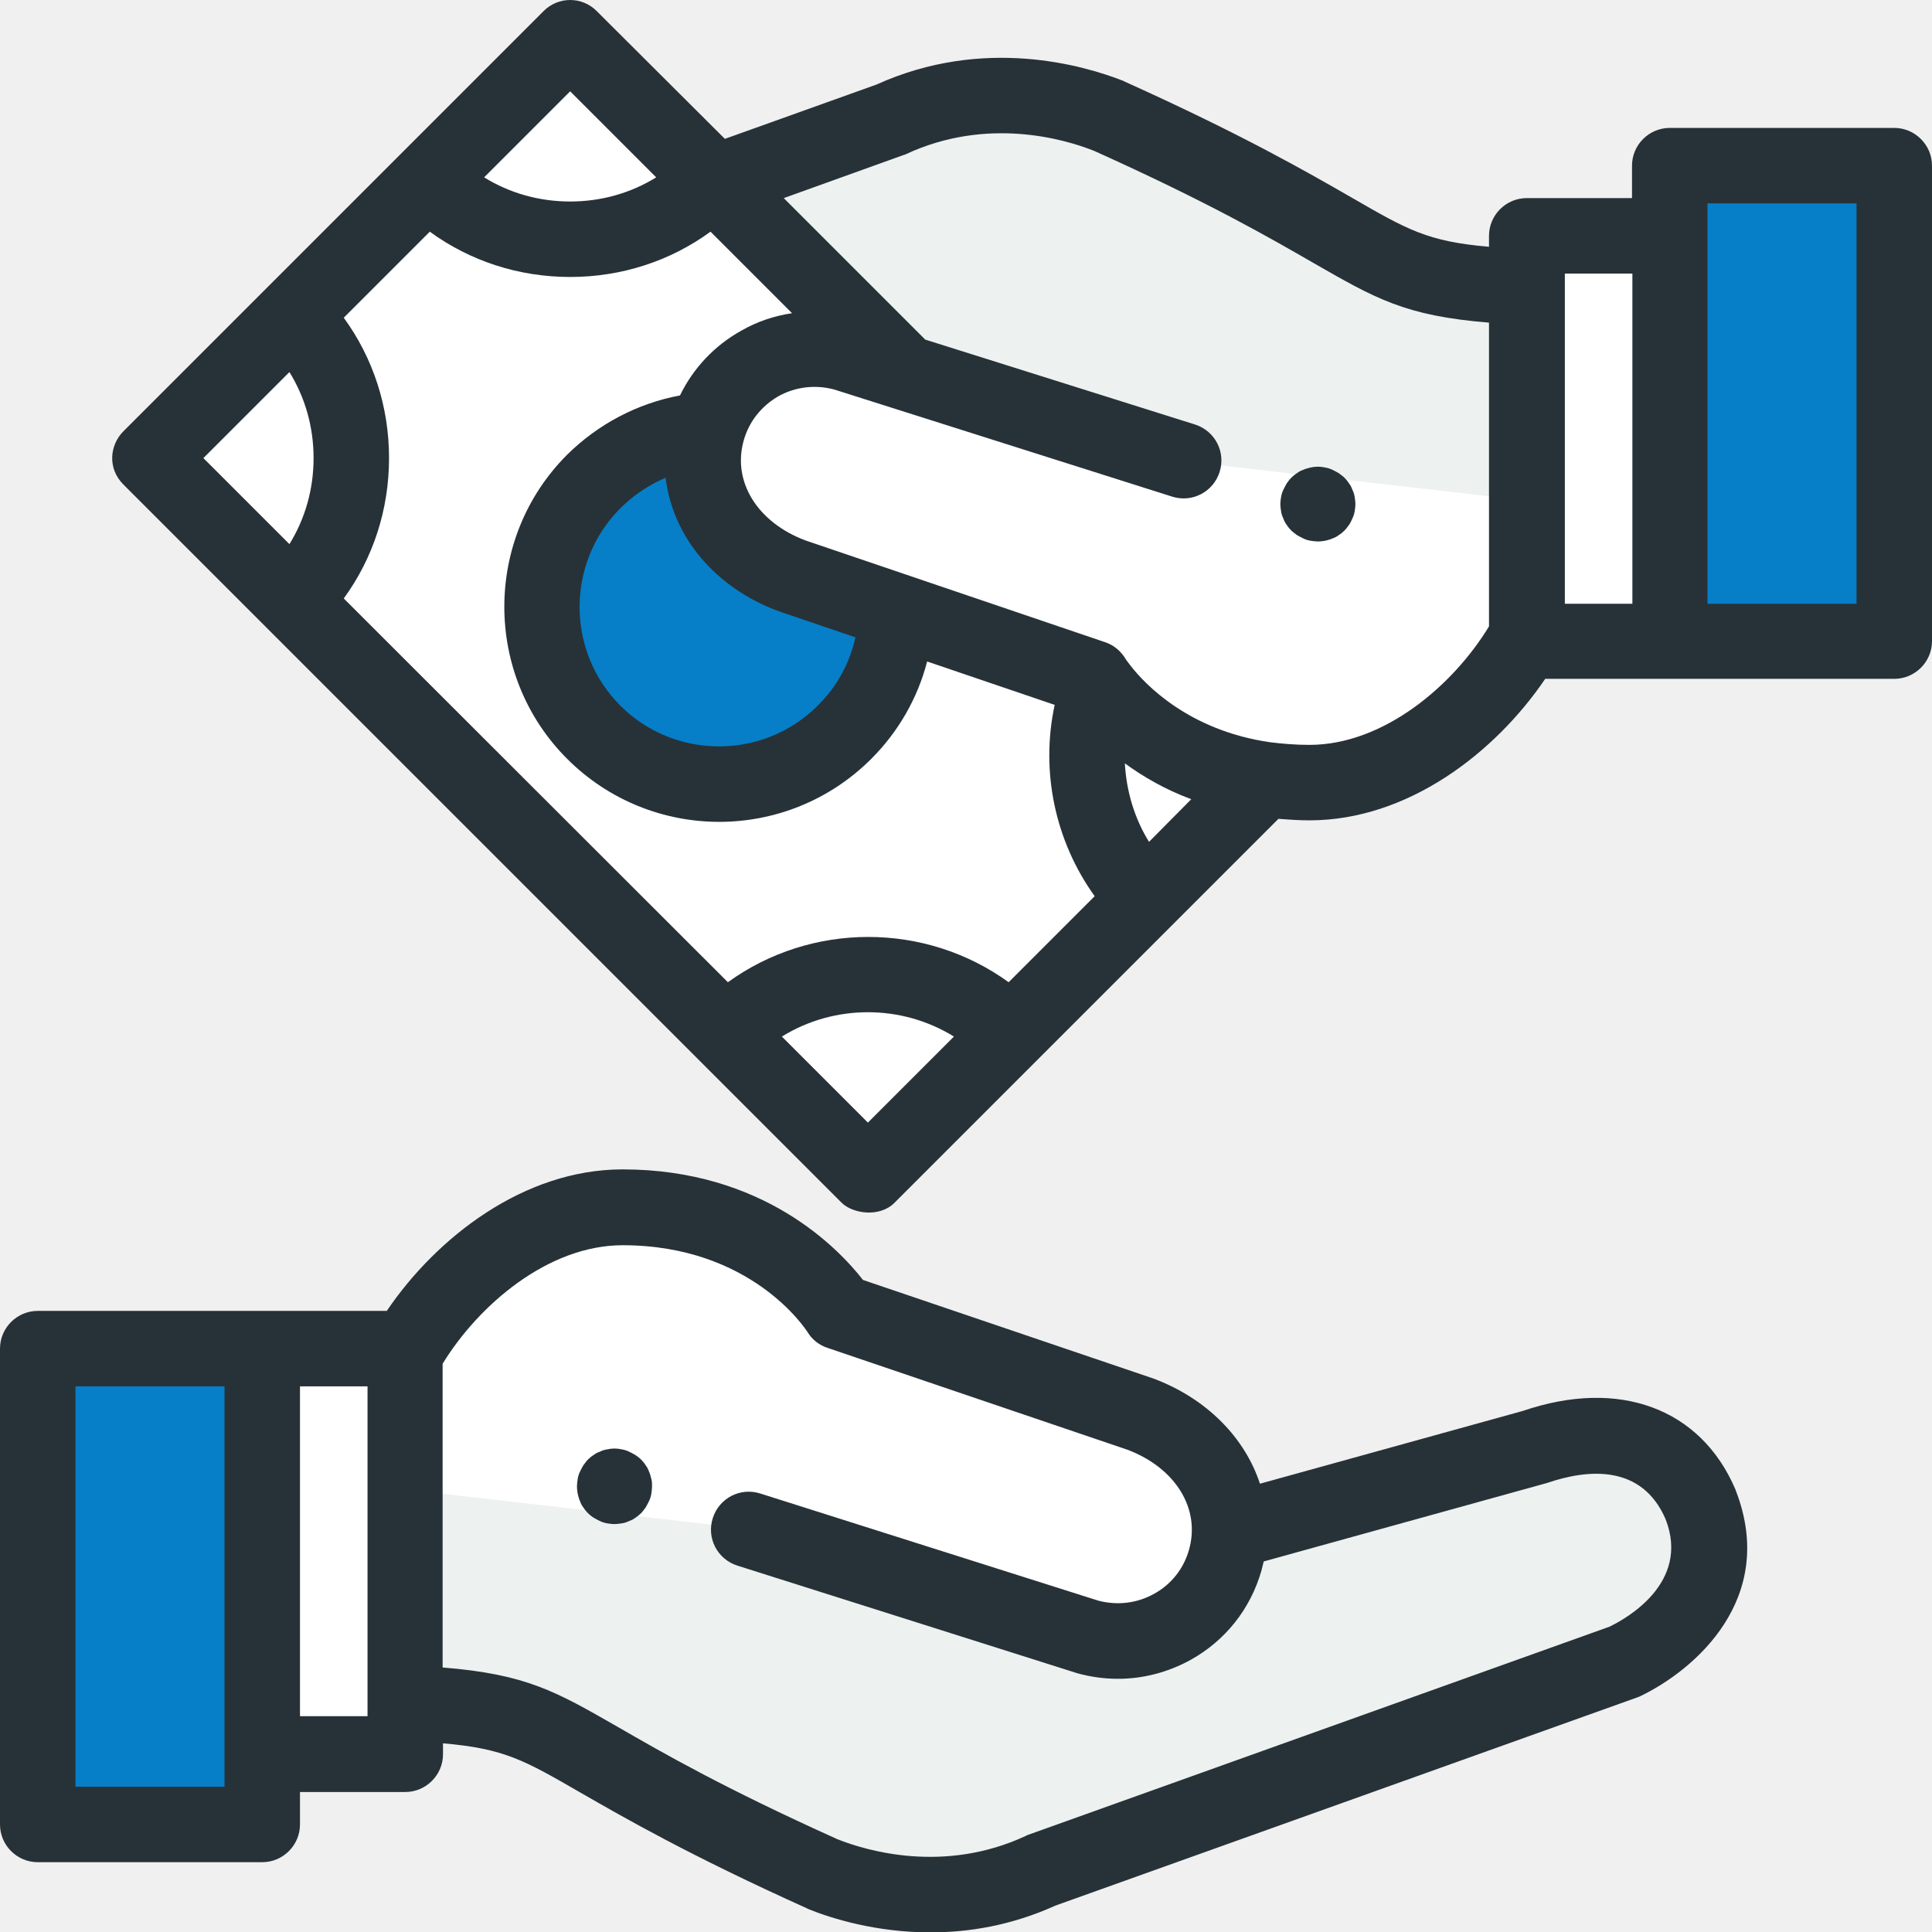
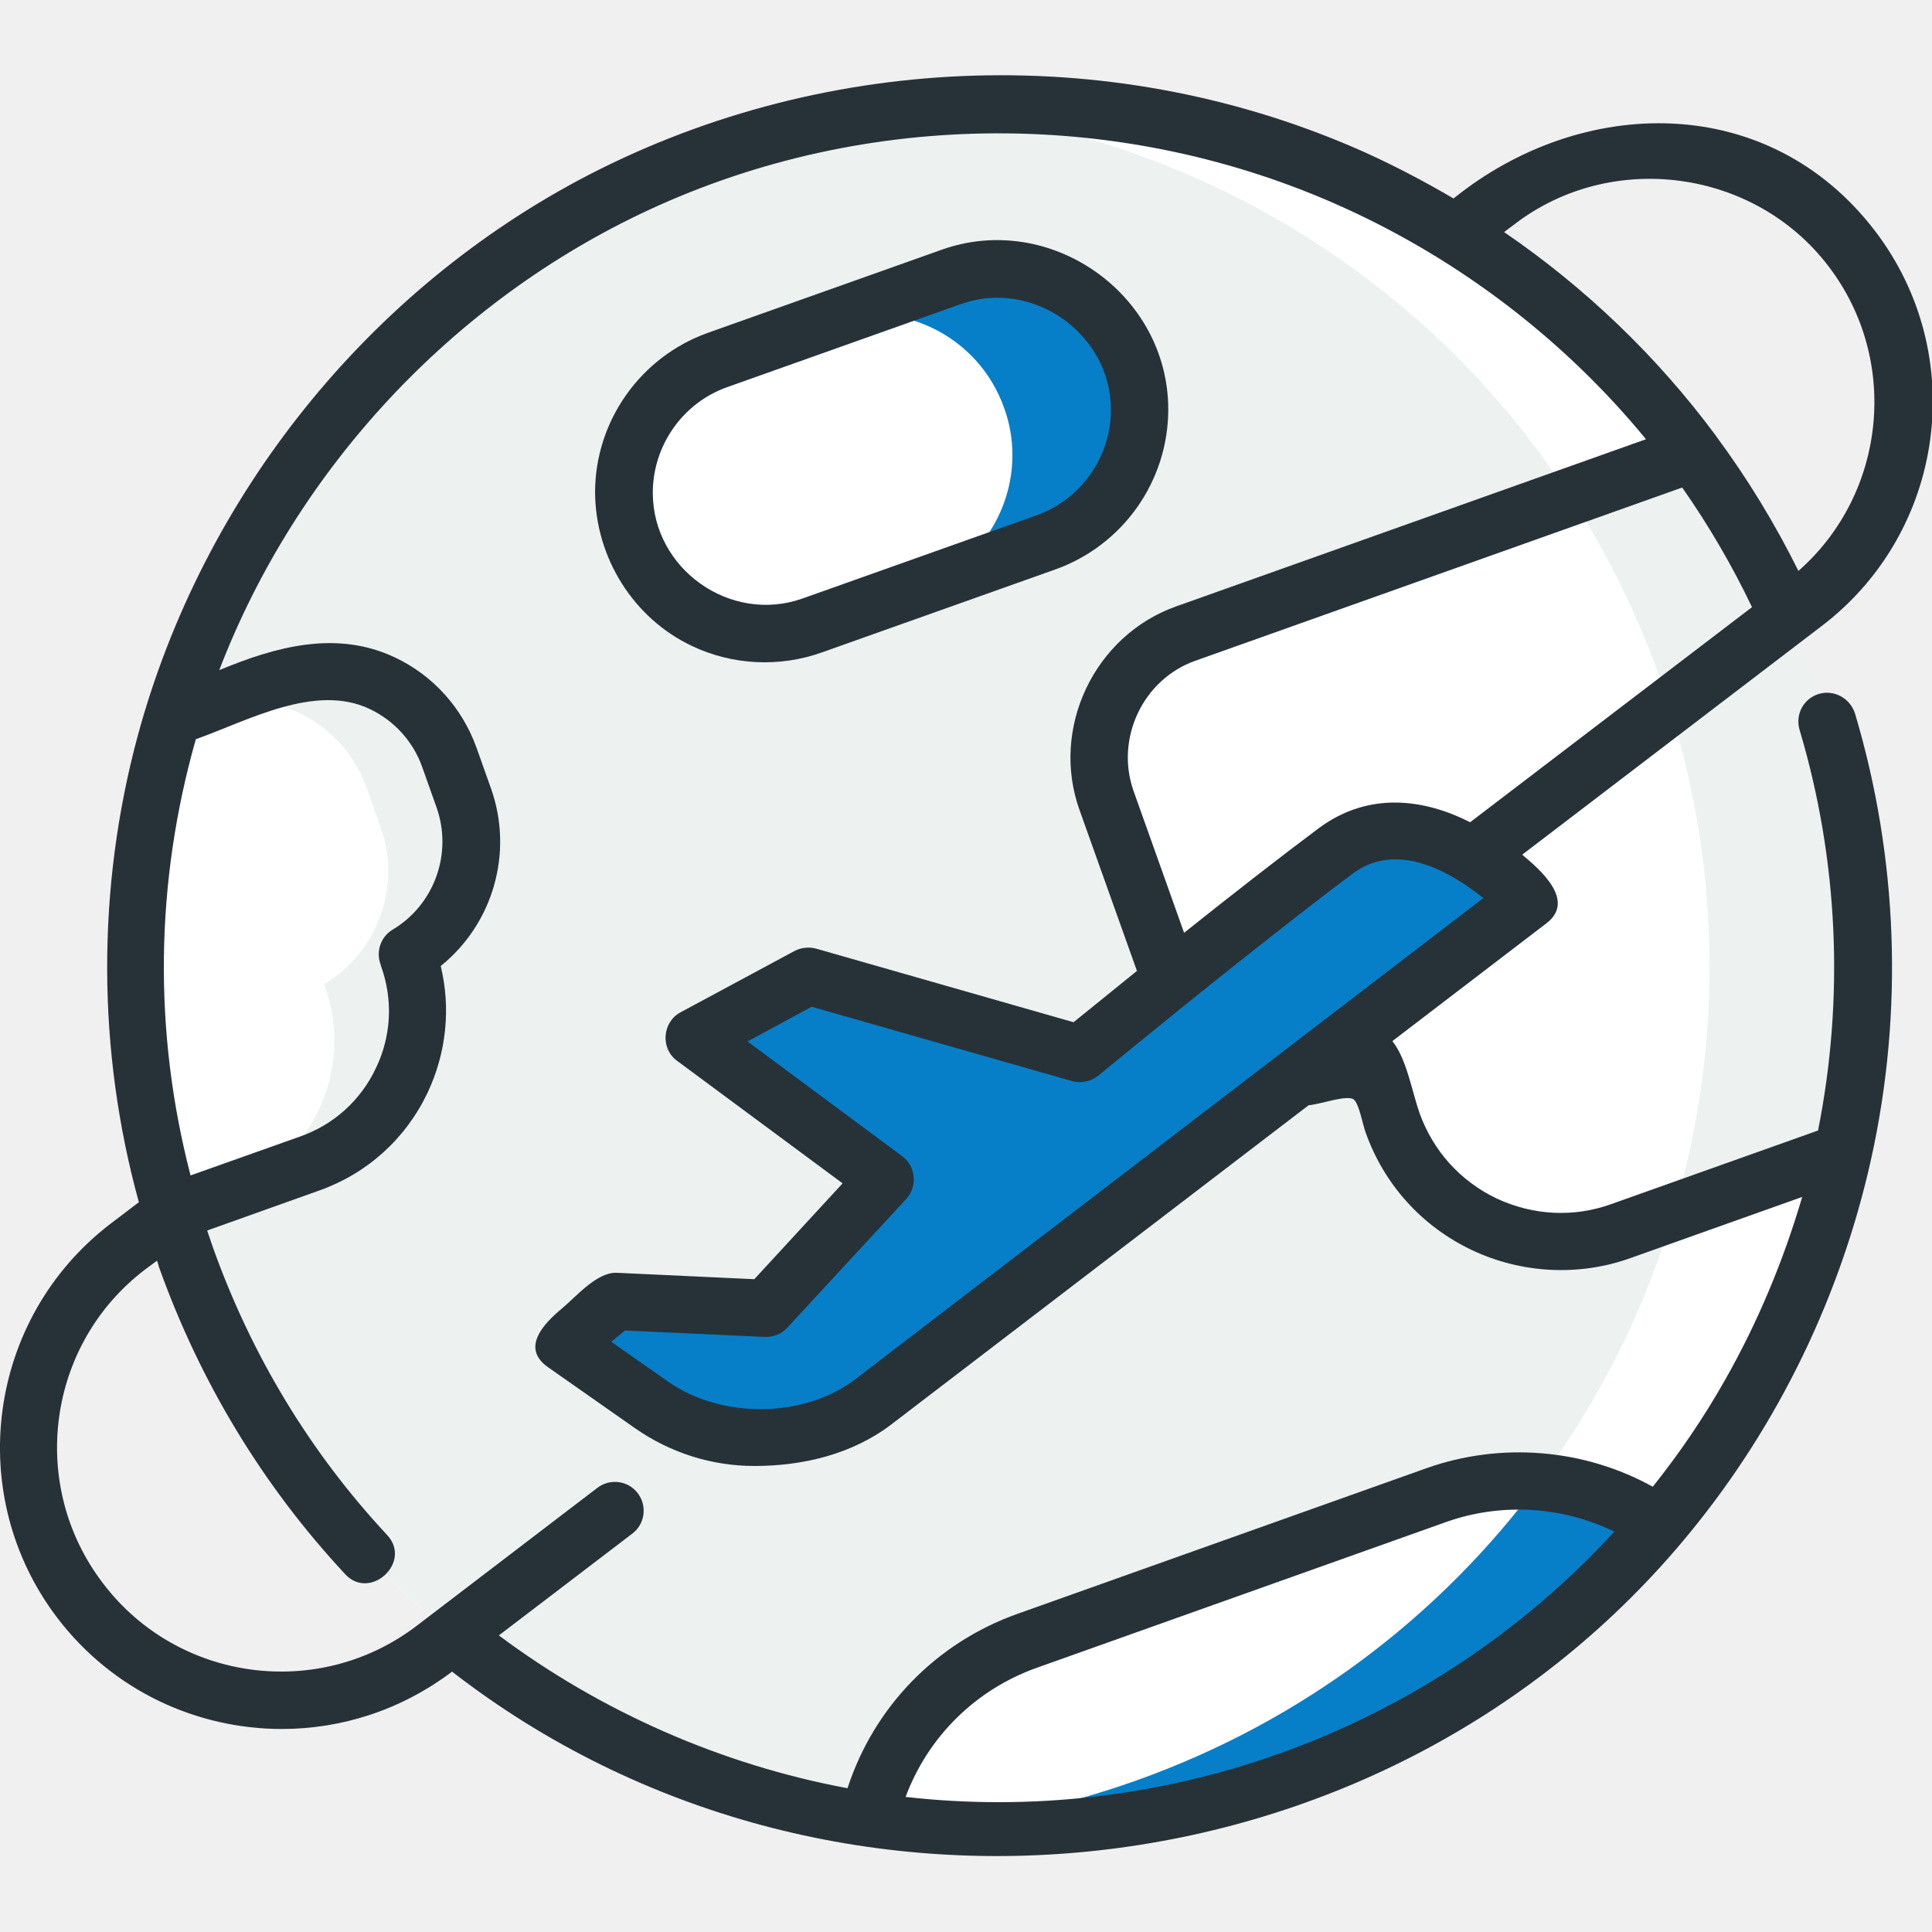
<svg xmlns="http://www.w3.org/2000/svg" version="1.1" id="Layer_1" x="0px" y="0px" viewBox="0 0 512 512" style="enable-background:new 0 0 512 512;" xml:space="preserve">
  <style type="text/css">
- 	.st0{fill:#EDF1F0;}
- 	.st1{fill:#FFFFFF;}
- 	.st2{fill:#273238;}
- 	.st3{fill:#067FC8;}
+ 	.st0{fill:#FFFFFF;}
+ 	.st1{fill:#EDF1F0;}
+ 	.st2{fill:#067FC8;}
+ 	.st3{fill:#273238;}
</style>
  <g>
-     <path class="st0" d="M107.3,372v79.3c45.2,2,32.1,10,110.7,45.3c10,3.9,33.1,10.4,57.8-1c0,0,0,0,0,0l154.4-55.3   c5-2.3,30.4-16.1,20.4-41.7c-11.7-27.3-41.8-15.9-44.3-15.1l-80.6,22.3" />
    <g>
-       <path class="st1" d="M198.5,405.2l89.7,28.4c15.7,4.5,32-4.6,36.4-20.3l0,0c4.5-15.7-4.6-32-22.6-38.6l-79.6-27    c0,0-17-27.8-57.5-27.8c-25.6,0-47.6,20.7-57.7,38.7v36.1" />
+       <g>
+         <path class="st0" d="M488.4,305.3c-5,22.6-13.3,44.2-24.7,64.2c-6.9,12.1-14.9,23.7-24,34.4c-25.2,29.9-58.5,53.8-98.1,67.9     c-24,8.6-48.5,12.8-72.6,13.3c-8.2,0.2-16.3-0.1-24.4-0.9c-4.8-0.4-9.6-1-14.4-1.7c-33.4-5.2-65.2-17.7-93.1-36.4     c-39.2-26.4-70.7-65.1-87.7-113c-17.1-48-17.2-97.8-3.5-143C66.2,123,117,66.1,188.1,40.8c18.7-6.6,37.6-10.7,56.4-12.4     c79.3-7.1,157,27.9,204.2,91.6c13.2,17.7,23.9,37.7,31.7,59.6C495.3,221.5,497.3,264.9,488.4,305.3z" />
+         <path class="st1" d="M447.7,305.3c-5,22.6-13.3,44.2-24.7,64.2c-26.2,46-68.3,83.2-122.1,102.3c-18.6,6.6-37.6,10.7-56.4,12.4     c-38.6-3.5-75.6-16.8-107.5-38.2c-39.2-26.4-70.7-65.1-87.7-113c-17.1-47.9-17.2-97.8-3.5-143C66.2,123,117,66.1,188.1,40.8     c18.7-6.6,37.6-10.7,56.4-12.4C309,34.2,369,67.3,408,120c13.1,17.7,23.9,37.7,31.7,59.6C454.7,221.5,456.6,264.9,447.7,305.3     L447.7,305.3z" />
+         <path class="st1" d="M488.4,305.3l-44.8,15.9l-14.1,5c-24.7,8.8-51.8-4.1-60.5-28.7l-6-16.9l-7.5,2.7c-18,6.4-37.8-3-44.3-21     l-17.9-50.3c-6.4-18,3-37.8,21-44.3l101.8-36.3l32.6-11.6c13.1,17.7,23.9,37.7,31.7,59.6C495.3,221.5,497.3,264.9,488.4,305.3z" />
+         <path class="st0" d="M447.7,305.3c-1.2,5.4-2.6,10.7-4.1,15.9l-14.1,5c-24.7,8.8-51.8-4.1-60.5-28.7l-6-16.9l-7.5,2.7     c-18,6.4-37.8-3-44.3-21l-17.9-50.3c-6.4-18,3-37.8,21-44.3l101.8-36.3c9.6,14.7,17.5,30.7,23.7,48     C454.7,221.5,456.6,264.9,447.7,305.3z" />
+         <path class="st1" d="M108,252.9l0.2,0.6c8,22.3-3.7,46.9-26,54.9L60,316.3l-14.5,5.2c-13.2-44.3-12.3-89.7,0.3-131.3     c0,0,0-0.1,0-0.1l6.9-2.5h0l22.1-7.9c18-6.4,37.9,3,44.3,21l3.8,10.7C128.6,227.4,122,244.7,108,252.9L108,252.9z" />
+         <path class="st0" d="M85.9,260.8l0.2,0.6c8,22.3-3.7,46.9-26,54.9l-14.5,5.2c-13.2-44.3-12.3-89.7,0.3-131.3c0,0,0-0.1,0-0.1     l6.9-2.5h0c18-6.4,37.8,3,44.3,21l3.8,10.7C106.5,235.2,99.9,252.5,85.9,260.8z" />
+         <path class="st2" d="M302,108.6c0,15.4-9.5,29.8-24.8,35.2l-33.5,11.9c-0.1,0-0.1,0.1-0.2,0.1l-28.2,10     c-19.4,6.9-40.8-3.2-47.7-22.7c-1.5-4.1-2.2-8.4-2.2-12.5c0-15.4,9.5-29.7,24.8-35.2l28.2-10l33.7-12     c19.4-6.9,40.8,3.2,47.7,22.7C301.3,100.2,302,104.4,302,108.6L302,108.6z" />
+         <path class="st0" d="M268.3,120.6c0,15.3-9.5,29.6-24.6,35.1c-0.1,0-0.1,0.1-0.2,0.1l-28.2,10c-19.4,6.9-40.8-3.2-47.7-22.7     c-1.5-4.1-2.2-8.4-2.2-12.5c0-15.4,9.5-29.7,24.8-35.2l28.2-10c19.4-6.9,40.8,3.2,47.7,22.7C267.6,112.2,268.3,116.4,268.3,120.6     L268.3,120.6z" />
+         <path class="st2" d="M439.7,404c-25.2,29.9-58.5,53.8-98.1,67.9c-24,8.6-48.5,12.8-72.6,13.3c-8.2,0.2-16.3-0.1-24.4-0.9     c-1.3-0.1-2.7-0.3-4-0.4c-3.5-0.4-6.9-0.8-10.4-1.3c4.7-21.3,19.9-39.8,42-47.7l49.4-17.6l59.1-21c9.1-3.2,18.4-4.3,27.4-3.6     C419.4,393.6,430.3,397.6,439.7,404L439.7,404z" />
+         <path class="st0" d="M408,392.7c-26.1,35.3-62.6,63.4-107,79.2c-18.6,6.6-37.6,10.7-56.4,12.4c-1.3-0.1-2.7-0.3-4-0.4     c-3.5-0.4-6.9-0.8-10.4-1.3c4.7-21.3,19.9-39.8,42-47.7l49.4-17.6l59.1-21C389.7,393,399,391.9,408,392.7L408,392.7z" />
+         <path class="st2" d="M231.5,371.5L405,238.8c0,0-27.4-30.6-50.9-13.2c-23.5,17.3-67.9,53.8-67.9,53.8l-72-20.6L183.9,275     l50.7,37.5l-31.6,34.2l-40.1-1.9l-13.5,11.2l23.1,16.2c9.4,6.6,21,9.6,32.4,8.3l4.9-0.5C217.7,379.3,225.2,376.3,231.5,371.5z" />
+       </g>
+       <g>
+         <path class="st3" d="M482,183.9c-4,1.2-6.3,5.4-5.1,9.5c10.3,34.5,11.9,71.1,4.9,106.2l-54.8,19.5c-10,3.6-20.8,3-30.4-1.5     c-9.6-4.6-16.8-12.6-20.4-22.6c-2-5.7-3.4-14.3-7.2-19.1l40.8-31.2c7.9-6-1.6-14.2-6.4-18.2l79.5-60.7c32.7-25,39-71.9,14-104.6     c-28.2-36.9-77.6-36.1-111.7-8.6c-7.5-4.4-15.3-8.5-23.2-12.1c-65.5-29.4-142.1-27.1-205.9,5.8C97.4,76.7,53.7,131.6,36.5,195     c-10.9,40.4-10.8,83.3,0.3,123.6l-7.5,5.7c-32.7,25-39,71.9-14,104.6c14.7,19.2,36.9,29.3,59.4,29.3c15.8,0,31.6-5,45.1-15.2     c99.9,77.5,248,61.1,328.1-36.9c23.5-28.7,40-62.9,48-99.1c8.6-38.9,7.1-79.7-4.3-117.9C490.3,185,486,182.7,482,183.9L482,183.9     z M226.8,365.4C213.1,376,191,376,177,366.1L162,355.6l3.6-3l37.1,1.7c2.2,0.1,4.4-0.8,5.9-2.4l31.6-34.2c3-3.3,2.5-8.6-1.1-11.3     L198.1,276l17-9.2l69,19.7c2.4,0.7,5,0.1,6.9-1.4c0.2-0.2,10.5-8.6,23.7-19.3c0,0,0,0,0,0c14.3-11.5,31.9-25.4,43.8-34.3     c12-8.9,26.5,0,34.6,6.5L226.8,365.4z M349.6,219.4c-9.8,7.3-23.4,17.9-35.8,27.8l-13.4-37.6c-4.9-13.9,2.5-29.6,16.4-34.5     l129-45.9c7,10,13.2,20.6,18.5,31.7l-74.7,57C377.6,211.8,362.9,209.6,349.6,219.4L349.6,219.4z M401.4,59.4     c25.7-19.7,63.6-14.6,83.2,11.2c19,24.9,15.2,60.3-8,80.7c-6.2-12.5-13.5-24.5-21.8-35.7c-0.1-0.1-0.1-0.2-0.2-0.3     c-15.5-20.9-34.5-39.1-56-53.8L401.4,59.4z M100.8,255.4l0.2,0.7c3.2,8.9,2.7,18.5-1.4,27c-4,8.5-11.2,15-20.1,18.1l-29,10.3     c-9.9-38.1-9.4-77.6,1.4-115.6c13.8-4.9,31.6-14.9,46.1-8c6.5,3.1,11.5,8.6,13.9,15.4l3.8,10.7c4.3,12.2-0.6,25.8-11.7,32.4     C101,248.2,99.6,252,100.8,255.4z M339.1,464.7C307.4,476,273.4,480,240,476.2c5.9-15.9,18.5-28.4,34.7-34.2l108.4-38.6     c14.5-5.2,30.8-4.3,44.7,2.5C403.6,432.3,373.1,452.6,339.1,464.7z M457.1,365.8c-5.6,9.9-12,19.3-19.1,28.2     c-18.2-10.1-40.3-11.9-60-4.9l-108.4,38.6c-21.6,7.7-38,24.7-45,46.2c-33.3-6.2-65.2-20.2-92.4-40.5l35.4-27     c3.3-2.5,4-7.3,1.4-10.7c-2.5-3.3-7.3-4-10.7-1.4l-47.8,36.5c-26,19.9-63.4,14.9-83.2-11.2c-19.9-26-14.9-63.4,11.2-83.2l3.1-2.3     c0.2,0.5,0.4,1.1,0.5,1.6c10.9,30.5,27.5,58,49.4,81.5c6.6,7.1,17.8-3.2,11.1-10.4c-20.5-22-36-47.7-46.2-76.3     c-0.5-1.5-1-2.9-1.5-4.4l29.7-10.6c12.7-4.5,22.9-13.7,28.7-25.9c5-10.6,6.2-22.4,3.5-33.6c13.8-11.1,19.4-30,13.3-47.1     l-3.8-10.7c-3.8-10.6-11.5-19.2-21.7-24c-15.5-7.3-31.6-2.8-46.5,3.4C78.6,124.2,120,79.8,171.8,55.7     c58.1-27,126.2-27.1,184.5-0.6c30.8,14,58.4,35.1,79.9,61.3l-124.5,44.3c-21.7,7.7-33.4,32.3-25.6,54l15.2,42.6     c-7.3,5.9-13.3,10.8-16.8,13.6l-68.2-19.5c-1.9-0.5-4-0.3-5.7,0.6l-30.3,16.3c-4.8,2.6-5.3,9.6-0.9,12.8l43.9,32.5L199.9,339     l-36.5-1.7c-5.2-0.2-10.7,6.3-14.4,9.4c-4.6,3.8-11.2,10.4-3.8,15.6l23.1,16.2c9.3,6.5,20.3,10,31.6,10c12.9,0,25.9-3.1,36.3-11     l110.6-84.6c3-0.2,10.3-2.9,12-1.5c1.4,1.2,2.4,6.9,3.1,8.7c4.9,13.8,14.9,24.9,28.2,31.2c13.1,6.2,28.4,7,42,2.1l45.5-16.2     C472.6,334.2,465.8,350.5,457.1,365.8L457.1,365.8z" />
+         <path class="st3" d="M183.4,171.2c10.7,5.1,23.2,5.7,34.4,1.7l61.9-22c17.9-6.4,29.9-23.4,29.9-42.4c0-30.6-31.3-52.6-60.1-42.3     l-61.9,22c-17.9,6.4-29.9,23.4-29.9,42.3C157.8,147.8,167.9,163.9,183.4,171.2z M192.7,102.6l61.9-22c19-6.8,39.8,7.8,39.8,28     c0,12.6-8,23.8-19.8,28l-61.9,22c-19.1,6.8-39.7-7.8-39.7-28C173,118.1,180.9,106.8,192.7,102.6L192.7,102.6z" />
+       </g>
    </g>
-     <path class="st2" d="M162.8,403.9c-0.6,0-1.3-0.1-1.9-0.2c-0.6-0.1-1.3-0.3-1.9-0.6c-0.6-0.3-1.2-0.6-1.7-0.9   c-0.6-0.4-1.1-0.8-1.5-1.2s-0.9-1-1.2-1.5c-0.4-0.5-0.7-1.1-0.9-1.7c-0.3-0.6-0.4-1.2-0.6-1.9c-0.1-0.6-0.2-1.3-0.2-2   c0-0.6,0.1-1.3,0.2-2c0.1-0.6,0.3-1.3,0.6-1.9c0.3-0.6,0.6-1.2,0.9-1.7c0.4-0.5,0.8-1.1,1.2-1.5s1-0.9,1.5-1.2   c0.5-0.4,1.1-0.7,1.7-0.9c0.6-0.3,1.2-0.5,1.9-0.6c1.3-0.3,2.6-0.3,3.9,0c0.6,0.1,1.3,0.3,1.9,0.6c0.6,0.3,1.2,0.6,1.7,0.9   c0.6,0.4,1.1,0.8,1.5,1.2s0.9,1,1.2,1.5c0.4,0.5,0.7,1.1,0.9,1.7c0.3,0.6,0.4,1.2,0.6,1.9s0.2,1.3,0.2,2c0,0.6-0.1,1.3-0.2,2   c-0.1,0.6-0.3,1.3-0.6,1.9c-0.3,0.6-0.6,1.2-0.9,1.7c-0.4,0.5-0.8,1.1-1.2,1.5s-1,0.9-1.5,1.2c-0.5,0.4-1.1,0.7-1.7,0.9   c-0.6,0.3-1.2,0.5-1.9,0.6C164.1,403.8,163.4,403.9,162.8,403.9z" />
-     <rect x="69.5" y="357.4" class="st1" width="37.9" height="107.4" />
-     <rect x="10" y="357.4" class="st3" width="59.5" height="126.1" />
-     <path class="st2" d="M460,395c0-0.1-0.1-0.2-0.1-0.3c-9.2-21.5-30.8-29.5-56.3-20.8l-69.7,19.3c-4-12.2-14.1-22.6-28.3-27.9   c-0.1,0-0.2-0.1-0.3-0.1l-76.6-26c-6.4-8.2-26.3-29.3-63.7-29.3c-26.1,0-49.2,17.9-62.5,37.5H10c-5.5,0-10,4.5-10,10v126.1   c0,5.5,4.5,10,10,10h59.5c5.5,0,10-4.5,10-10v-8.6h27.9c5.5,0,10-4.5,10-10v-2.9c16.3,1.4,21.6,4.5,36.5,13.1   c11.5,6.6,28.8,16.6,60.1,30.7c0.1,0.1,0.3,0.1,0.4,0.2c6,2.4,17.7,6.1,32.2,6.1c10.1,0,21.4-1.8,33.1-7.1l154-55.1   c0.3-0.1,0.5-0.2,0.8-0.3C449.2,442.6,471.1,423.6,460,395z M59.5,473.5H20V367.4h39.5V473.5z M97.3,454.8H79.5v-87.4h17.9V454.8z    M426.5,431.1l-153.9,55.1c-0.1,0-0.3,0.1-0.5,0.2c-0.1,0.1-0.3,0.1-0.4,0.2c-21.4,9.9-41.8,4-49.8,0.8   c-30.2-13.6-46.3-22.9-58.1-29.7c-16.4-9.4-24.2-14-46.5-15.8v-80.5c9.5-15.5,27.9-31.4,47.7-31.4c34,0,48.4,22.1,49,23   c1.2,2,3.1,3.5,5.3,4.2l79.5,27c12.7,4.8,19.4,15.6,16.3,26.5c-1.4,5-4.7,9.2-9.3,11.7c-4.5,2.5-9.7,3.1-14.7,1.8l-89.6-28.4   c-5.3-1.7-10.9,1.2-12.6,6.5c-1.7,5.3,1.2,10.9,6.5,12.6l89.7,28.4c0.1,0,0.2,0.1,0.3,0.1c3.6,1,7.2,1.5,10.9,1.5   c6.6,0,13.2-1.7,19.2-5c9.2-5.1,15.9-13.5,18.8-23.7c0.2-0.8,0.4-1.6,0.6-2.4l75.1-20.8c10.8-3.7,25.1-5,31.4,9.6   C448,419.5,430.9,429,426.5,431.1z" />
-     <polyline class="st1" points="239.9,98.8 151.1,10 39.7,121.4 230,311.7 335.1,206.6  " />
-     <path class="st3" d="M187.3,114L187.3,114C187.3,114,187.3,114,187.3,114c-10.9,0.7-21.6,5.2-30,13.6c-18.4,18.4-18.4,48.1,0,66.5   s48.1,18.4,66.5,0c8.9-8.9,13.5-20.4,13.8-32.1" />
-     <path class="st0" d="M404.7,155.3V76c-45.2-2-32.1-10-110.7-45.3c-10-3.9-33.1-10.4-57.9,1c0,0,0,0,0,0l-46.6,16.7l48.1,48.1" />
-     <g>
-       <path class="st1" d="M39.7,121.4l37.8-37.8c20.8,20.8,20.8,54.7,0,75.5L39.7,121.4z" />
-       <path class="st1" d="M192.3,273.9c20.8-20.8,54.7-20.8,75.5,0L230,311.7L192.3,273.9z" />
-       <path class="st1" d="M113.3,47.8L151.1,10l37.8,37.8C168,68.6,134.2,68.6,113.3,47.8z" />
-       <path class="st1" d="M291.2,182c-6.8,18.9-2.7,40.9,12.4,56l31.5-31.5" />
-     </g>
-     <g>
-       <path class="st1" d="M313.5,122.2l-89.7-28.4c-15.7-4.5-32,4.6-36.4,20.3l0,0c-4.5,15.7,4.6,32,22.6,38.6l79.7,27l0,0    c0,0,17,27.8,57.5,27.8c25.6,0,47.6-20.7,57.7-38.7v-36.1" />
-     </g>
-     <path class="st2" d="M349.3,143.5c-0.6,0-1.3-0.1-2-0.2c-0.6-0.1-1.3-0.3-1.9-0.6c-0.6-0.3-1.2-0.6-1.7-0.9   c-0.5-0.4-1.1-0.8-1.5-1.2s-0.9-1-1.2-1.5c-0.4-0.5-0.7-1.1-0.9-1.7c-0.3-0.6-0.5-1.2-0.6-1.9c-0.1-0.6-0.2-1.3-0.2-1.9   s0.1-1.3,0.2-1.9c0.1-0.6,0.3-1.3,0.6-1.9c0.3-0.6,0.6-1.2,0.9-1.7c0.4-0.6,0.8-1.1,1.2-1.5s1-0.9,1.5-1.2c0.5-0.4,1.1-0.7,1.7-0.9   c0.6-0.3,1.2-0.4,1.9-0.6c1.3-0.3,2.6-0.3,3.9,0c0.6,0.1,1.3,0.3,1.9,0.6c0.6,0.3,1.2,0.6,1.7,0.9c0.5,0.4,1.1,0.8,1.5,1.2   s0.9,1,1.2,1.5c0.4,0.5,0.7,1.1,0.9,1.7c0.3,0.6,0.5,1.2,0.6,1.9c0.1,0.6,0.2,1.3,0.2,1.9s-0.1,1.3-0.2,1.9s-0.3,1.3-0.6,1.9   c-0.3,0.6-0.5,1.2-0.9,1.7c-0.4,0.6-0.8,1.1-1.2,1.5s-1,0.9-1.5,1.2c-0.5,0.4-1.1,0.7-1.7,0.9c-0.6,0.3-1.2,0.4-1.9,0.6   C350.6,143.4,349.9,143.5,349.3,143.5z" />
-     <rect x="404.7" y="62.5" class="st1" width="37.9" height="107.4" />
-     <rect x="442.5" y="43.9" class="st3" width="59.5" height="126.1" />
-     <path class="st2" d="M502,33.9h-59.5c-5.5,0-10,4.5-10,10v8.6h-27.9c-5.5,0-10,4.5-10,10v2.9c-16.3-1.4-21.6-4.5-36.5-13.1   c-11.5-6.6-28.8-16.6-60.1-30.7c-0.1-0.1-0.3-0.1-0.4-0.2c-10.2-4-36.8-11.9-65.3,1l-40.2,14.4L158.2,3C154.3-1,147.9-1,144,3   L32.7,114.3c-3.6,3.6-4.3,9.8,0,14.1l190.3,190.3c3,3,10.2,4,14.1,0l101.7-101.7c2.6,0.2,5.4,0.4,8.2,0.4   c26.1,0,49.2-17.9,62.5-37.5H502c5.5,0,10-4.5,10-10V43.9C512,38.4,507.5,33.9,502,33.9z M176.4,126.6c1.8,15.4,12.9,29.1,30,35.4   c0.1,0,0.2,0.1,0.3,0.1l20,6.8c-1.5,6.8-4.9,13.1-10,18.1c-14.4,14.4-37.9,14.4-52.3,0c-14.4-14.4-14.4-37.9,0-52.3   C167.9,131.2,172,128.5,176.4,126.6z M196.5,87.6c-7.2,4-12.8,10-16.3,17.2c-11.3,2.1-21.7,7.6-29.9,15.7   c-22.2,22.2-22.2,58.4,0,80.6c11.1,11.1,25.7,16.7,40.3,16.7c14.6,0,29.2-5.6,40.3-16.7c7.2-7.2,12.3-16.1,14.8-25.8l33.8,11.5   c-3.8,17.6,0.1,36.1,10.6,50.7l-22.8,22.8c-22.1-16-52.3-16-74.4,0L91.1,158.6c7.8-10.7,12-23.6,12-37.2c0-13.6-4.2-26.5-12-37.2   l22.8-22.8c10.7,7.8,23.6,12,37.2,12c13.6,0,26.5-4.2,37.2-12L209.9,83C205.2,83.7,200.7,85.2,196.5,87.6z M304.5,223.1   c-3.9-6.3-6-13.5-6.4-20.8c4.8,3.5,10.6,6.9,17.6,9.5L304.5,223.1z M151.1,24.2L173.9,47c-6.8,4.2-14.6,6.4-22.8,6.4   c-8.2,0-16-2.2-22.8-6.4L151.1,24.2z M76.7,98.6c4.2,6.8,6.4,14.6,6.4,22.8s-2.2,16-6.4,22.8l-22.8-22.8L76.7,98.6z M230,297.5   l-22.8-22.8c13.9-8.6,31.7-8.6,45.6,0L230,297.5z M347,197.4c-3.7,0-7.2-0.3-10.4-0.7c0,0,0,0,0,0c-21.6-3.1-33.2-15.4-37-20.3   c-0.2-0.3-1.1-1.4-1.2-1.6c-1.2-2.1-3.1-3.8-5.5-4.6l-79.5-27c-12.7-4.8-19.4-15.6-16.3-26.5c0,0,0,0,0,0c0,0,0,0,0,0   c1.4-5,4.7-9.1,9.2-11.7c4.5-2.5,9.7-3.1,14.7-1.8l89.6,28.4c5.3,1.7,10.9-1.2,12.6-6.5s-1.2-10.9-6.5-12.6L245.2,90l-0.6-0.6   c0,0,0,0,0,0l-36.9-36.9l31.7-11.4c0.1,0,0.2-0.1,0.3-0.1c0,0,0.1,0,0.1,0c0.1-0.1,0.3-0.1,0.4-0.2c21.4-9.9,41.8-4,49.8-0.8   c30.2,13.6,46.3,22.9,58.1,29.7c16.4,9.4,24.2,14,46.5,15.8V166C385.2,181.5,366.8,197.4,347,197.4z M414.7,72.5h17.9V160h-17.9   V72.5z M492,160h-39.5V53.9H492V160z" />
  </g>
</svg>
